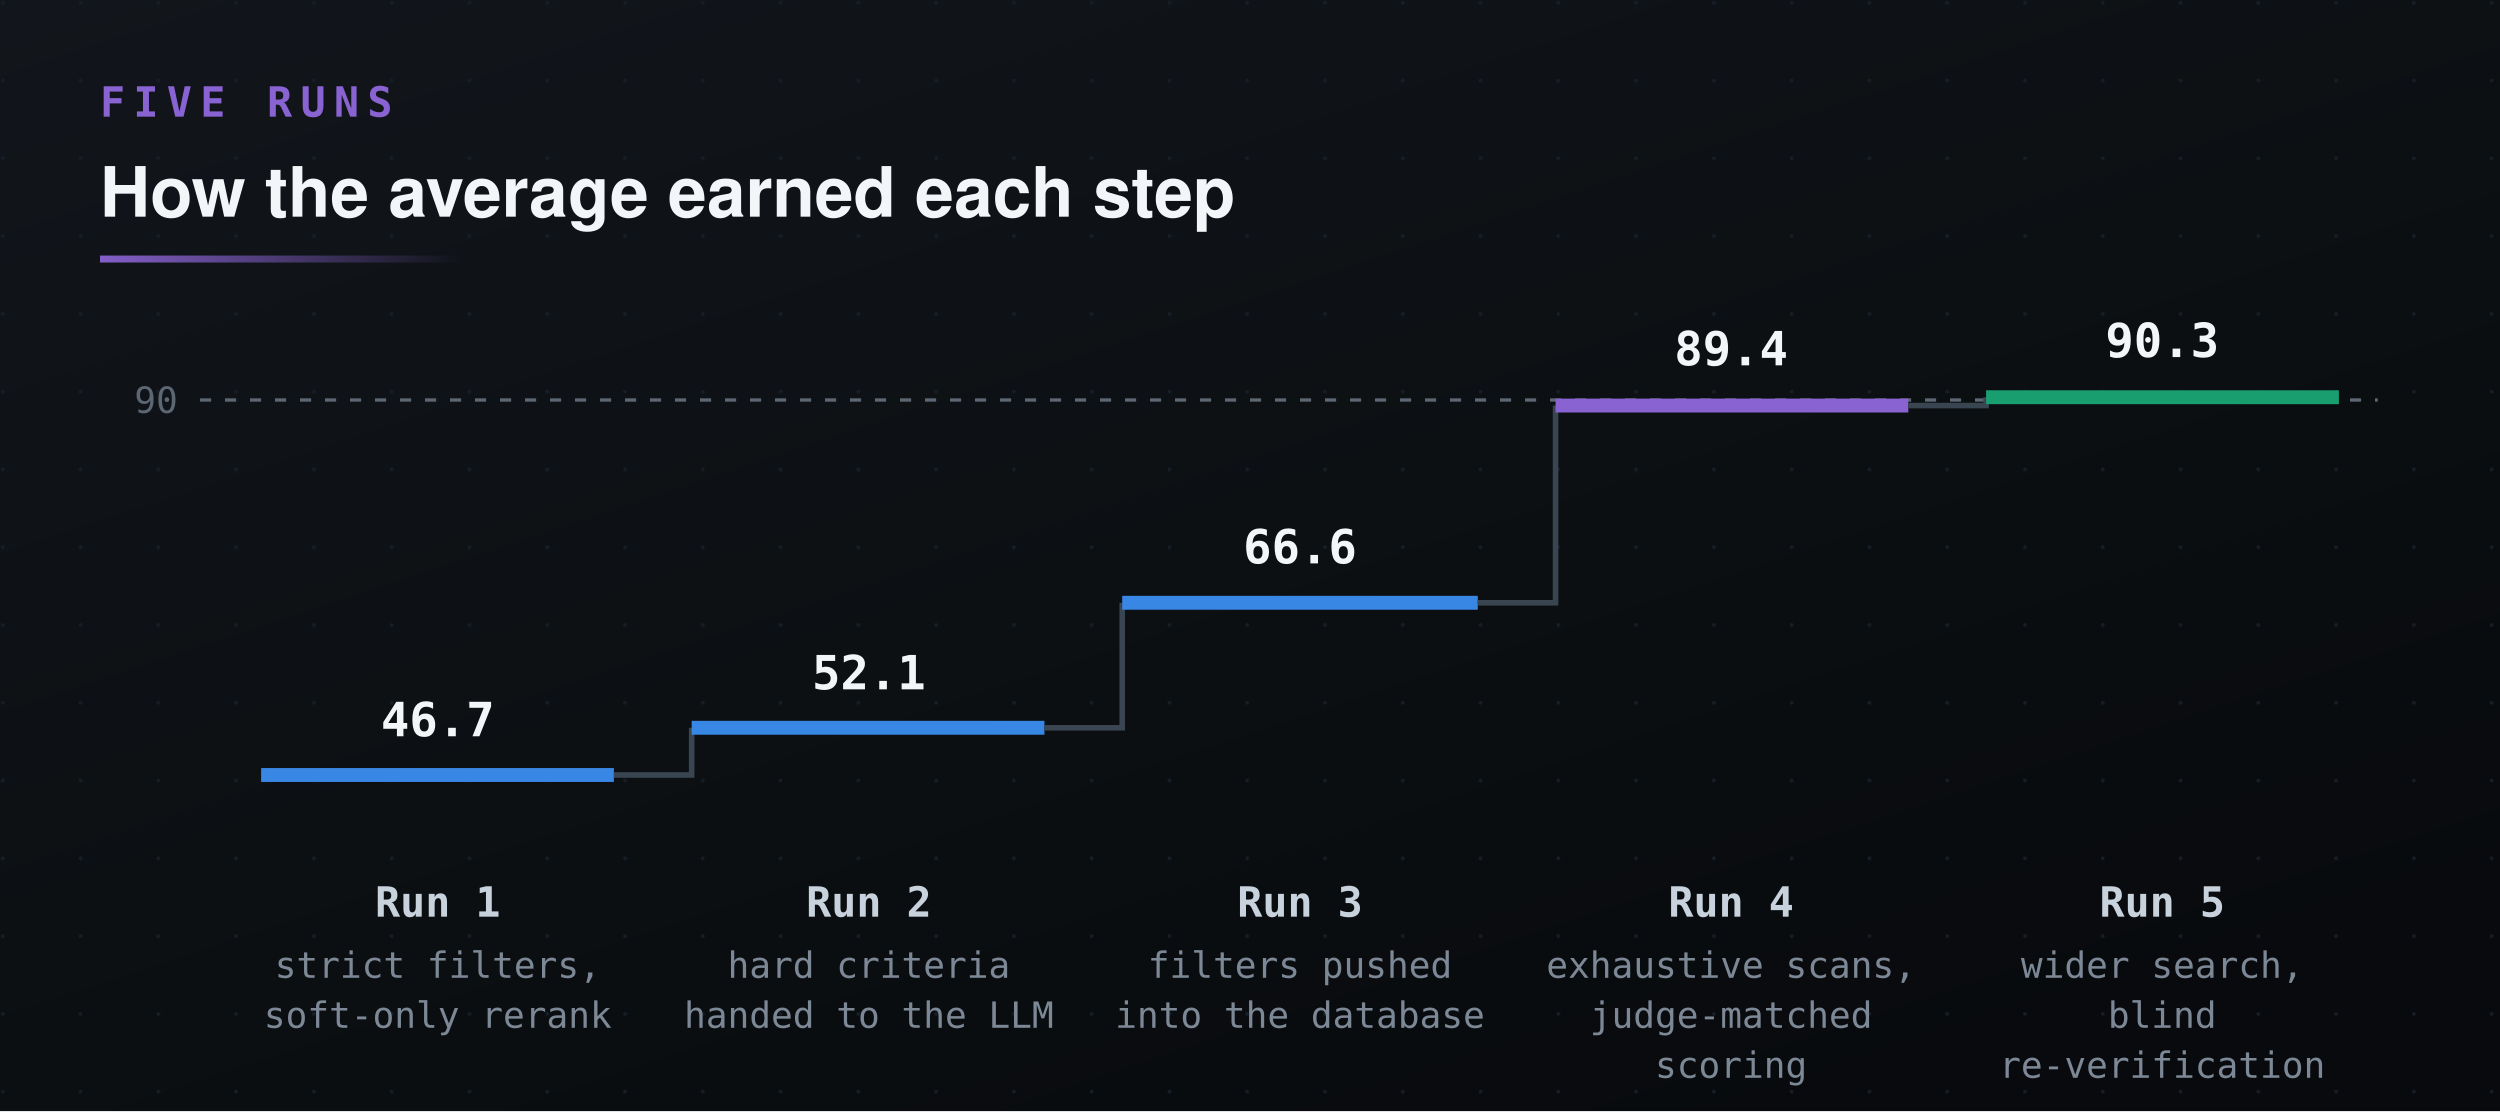
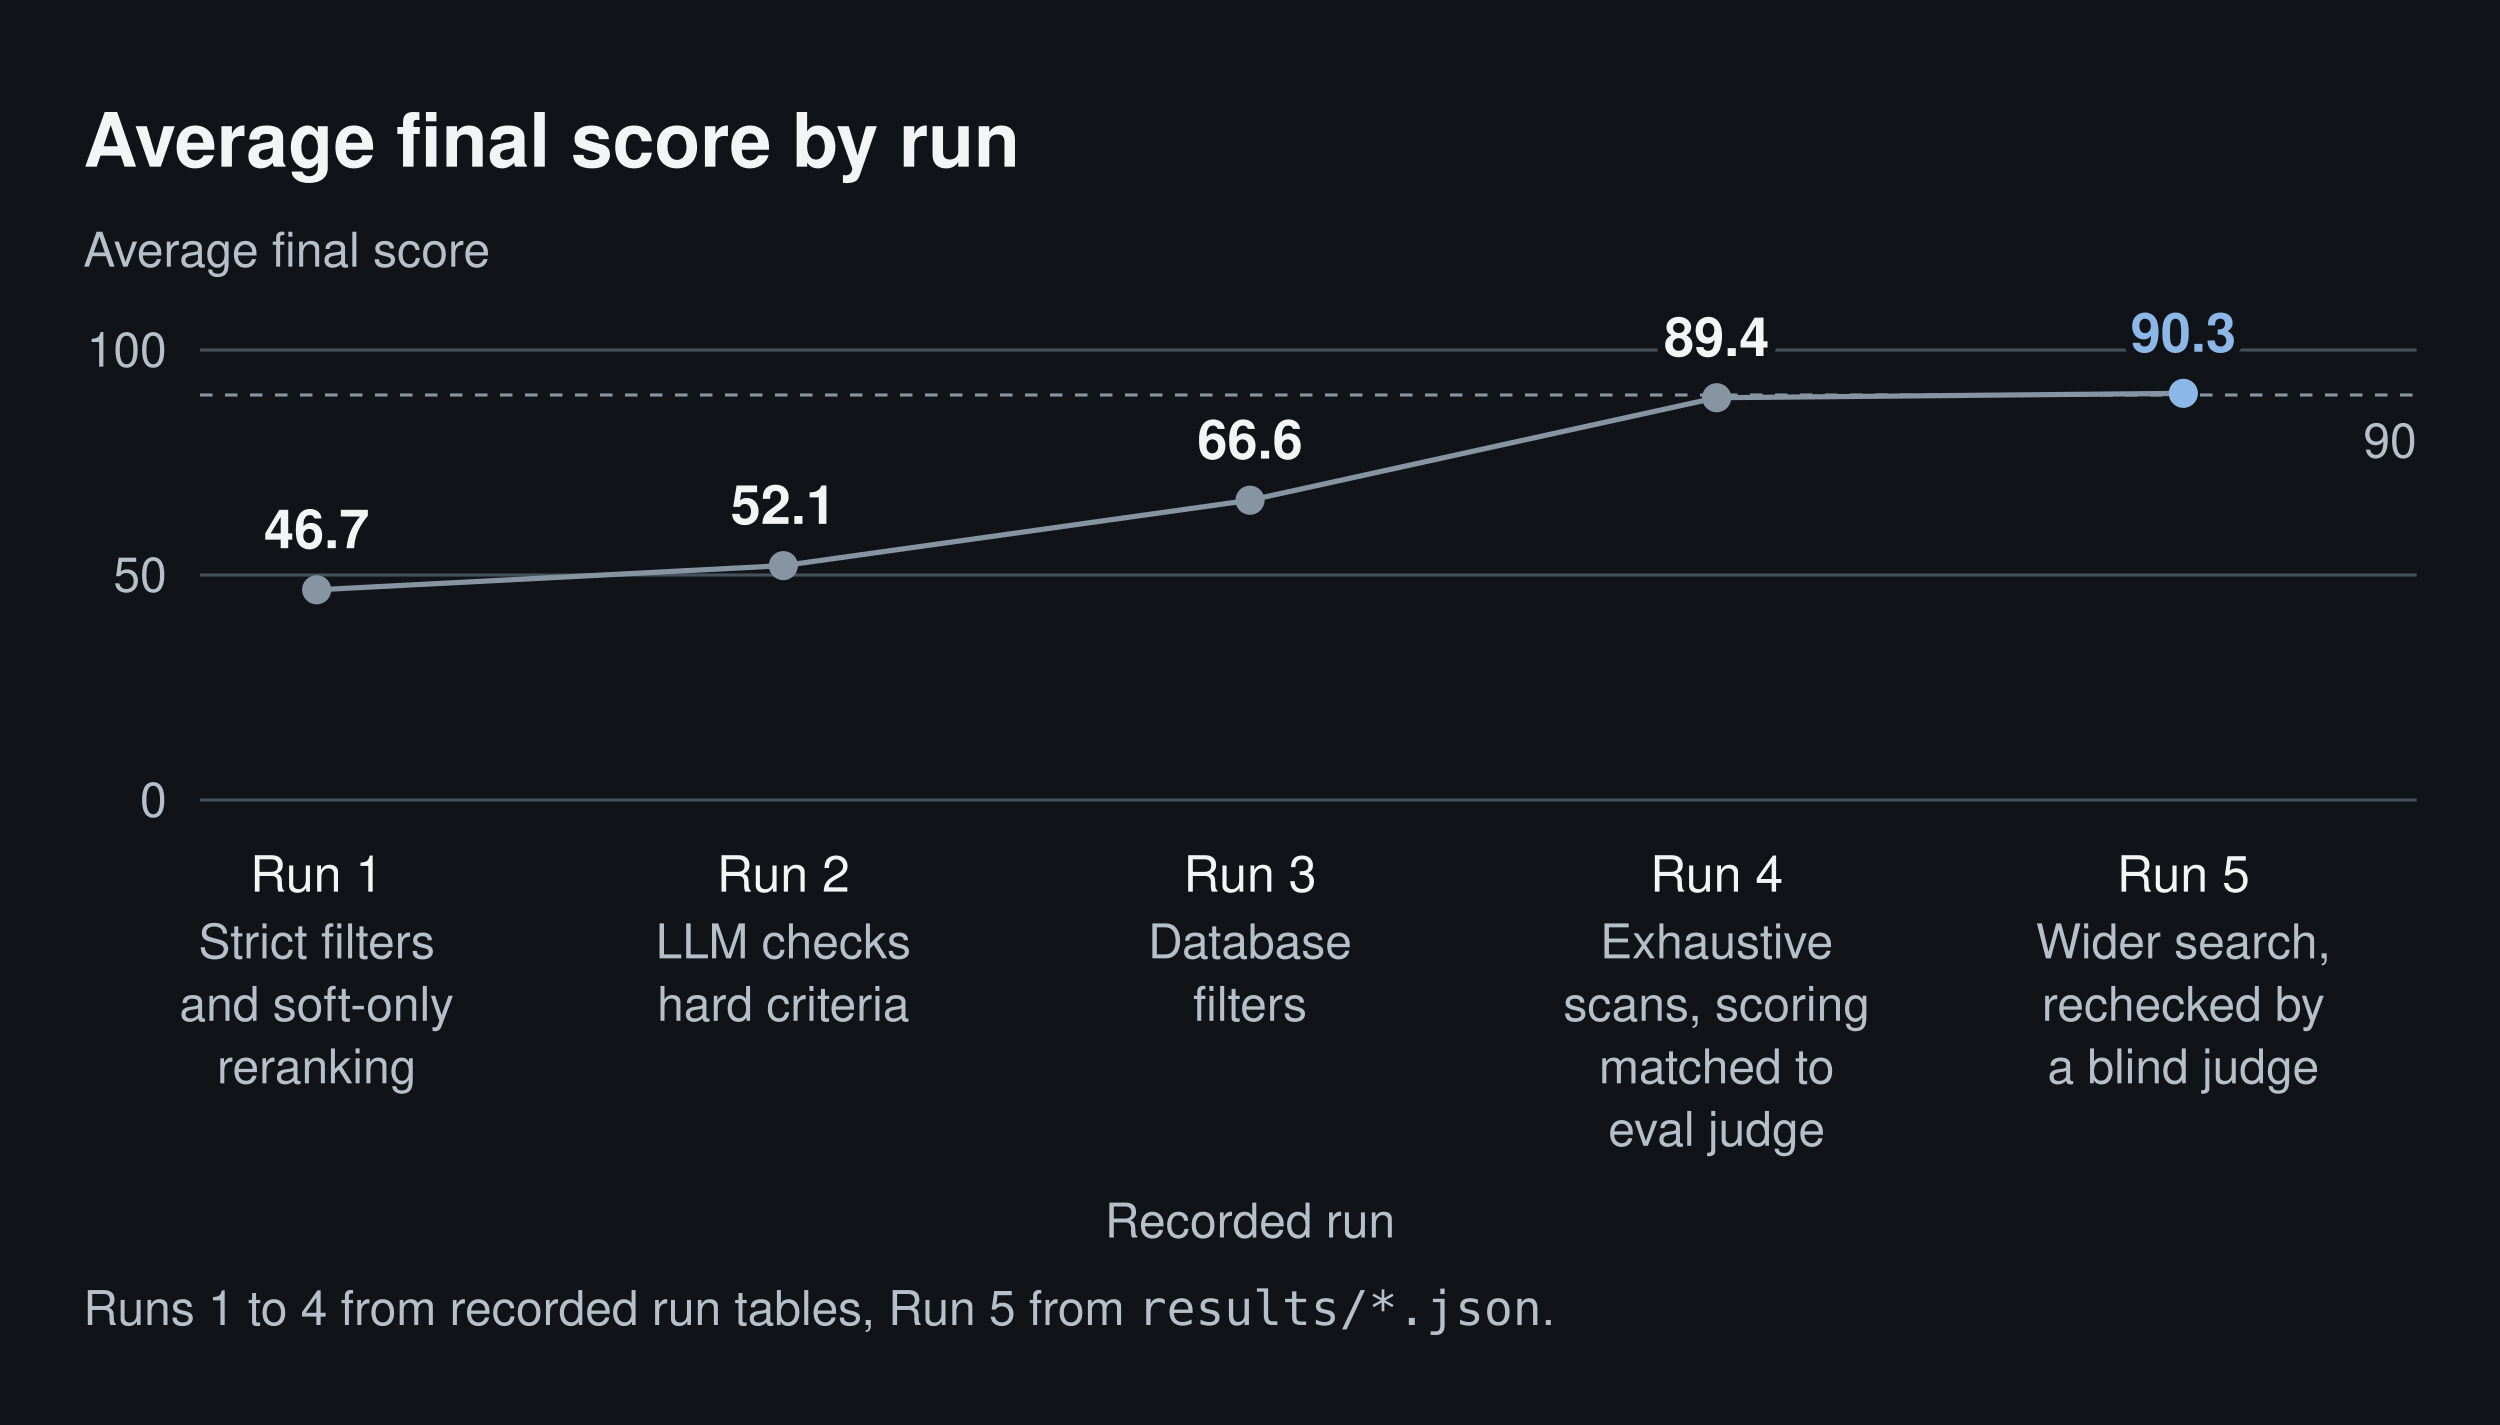
- <svg xmlns="http://www.w3.org/2000/svg" viewBox="0 0 900 400" width="900" height="400" role="img" aria-label="Average eval score across the five recorded runs, from 46.7 with strict filters and a soft-only reranker to 90.3 with exhaustive scans and a blind re-judge" font-family="ui-sans-serif, -apple-system, BlinkMacSystemFont, Segoe UI, Helvetica, Arial, sans-serif">
+ <svg xmlns="http://www.w3.org/2000/svg" viewBox="0 0 1200 684" width="1200" height="684" role="img" aria-label="Average eval score across the five recorded runs, from 46.7 with strict filters and a soft-only reranker to 90.3 with exhaustive scans and a blind re-judge" font-family="ui-sans-serif, -apple-system, BlinkMacSystemFont, Segoe UI, Helvetica, Arial, sans-serif" style="font-variant-numeric: tabular-nums">
  <defs>
-     <linearGradient id="bgp2" x1="0" y1="0" x2="0.75" y2="1">
-       <stop offset="0" stop-color="#12161c" />
-       <stop offset="0.55" stop-color="#0c1013" />
-       <stop offset="1" stop-color="#080a0d" />
-     </linearGradient>
-     <pattern id="dotp2" width="28" height="28" patternUnits="userSpaceOnUse">
-       <circle cx="1" cy="1" r="0.7" fill="#161d26" />
-     </pattern>
-     <linearGradient id="ndp2" x1="0" y1="0" x2="0" y2="1">
-       <stop offset="0" stop-color="#19212b" />
-       <stop offset="1" stop-color="#111820" />
-     </linearGradient>
-     <linearGradient id="rlp2" x1="0" y1="0" x2="1" y2="0">
-       <stop offset="0" stop-color="#8a63d2" stop-opacity="0.95" />
-       <stop offset="1" stop-color="#8a63d2" stop-opacity="0" />
-     </linearGradient>
-     <marker id="arp2" viewBox="0 0 10 10" refX="9" refY="5" markerWidth="5" markerHeight="5" orient="auto-start-reverse">
-       <path d="M 0 0 L 10 5 L 0 10 z" fill="#5a6673" />
-     </marker>
-     <marker id="argp2" viewBox="0 0 10 10" refX="9" refY="5" markerWidth="5" markerHeight="5" orient="auto-start-reverse">
-       <path d="M 0 0 L 10 5 L 0 10 z" fill="#199e70" />
-     </marker>
-     <marker id="arop2" viewBox="0 0 10 10" refX="9" refY="5" markerWidth="5" markerHeight="5" orient="auto-start-reverse">
-       <path d="M 0 0 L 10 5 L 0 10 z" fill="#d95926" />
-     </marker>
-     <marker id="arbp2" viewBox="0 0 10 10" refX="9" refY="5" markerWidth="5" markerHeight="5" orient="auto-start-reverse">
-       <path d="M 0 0 L 10 5 L 0 10 z" fill="#3987e5" />
-     </marker>
-     <marker id="arvp2" viewBox="0 0 10 10" refX="9" refY="5" markerWidth="5" markerHeight="5" orient="auto-start-reverse">
-       <path d="M 0 0 L 10 5 L 0 10 z" fill="#8a63d2" />
+     <marker id="ahr" viewBox="0 0 10 10" refX="9" refY="5" markerWidth="6" markerHeight="6" orient="auto">
+       <path d="M 0 0 L 10 5 L 0 10 z" fill="#8795a3" />
    </marker>
  </defs>
-   <rect x="0" y="0" width="900" height="400" fill="url(#bgp2)" />
-   <rect x="0" y="0" width="900" height="400" fill="url(#dotp2)" />
-   <text x="36" y="42" fill="#8a63d2" font-size="15" font-weight="700" letter-spacing="3" font-family="ui-monospace, SFMono-Regular, Menlo, monospace">FIVE RUNS</text>
-   <text x="36" y="78" fill="#f3f6f9" font-size="25" font-weight="700">How the average earned each step</text>
-   <rect x="36" y="92" width="130" height="2.5" fill="url(#rlp2)" />
-   <line x1="72" y1="144" x2="856" y2="144" stroke="#5c6773" stroke-width="1.2" stroke-dasharray="4 5" />
-   <text x="64" y="148.636" fill="#5c6773" font-size="13" text-anchor="end" font-weight="400" font-family="ui-monospace, SFMono-Regular, Menlo, monospace">90</text>
-   <line x1="94" y1="279" x2="221" y2="279" stroke="#3987e5" stroke-width="5" />
-   <text x="157.6" y="265.047" fill="#f3f6f9" font-size="17" text-anchor="middle" font-weight="700" font-family="ui-monospace, SFMono-Regular, Menlo, monospace">46.7</text>
-   <text x="157.6" y="330" fill="#c8d2dc" font-size="15" text-anchor="middle" font-weight="700" font-family="ui-monospace, SFMono-Regular, Menlo, monospace">Run 1</text>
-   <text x="157.6" y="352" fill="#7d8896" font-size="13" text-anchor="middle" font-weight="400" font-family="ui-monospace, SFMono-Regular, Menlo, monospace">strict filters,</text>
-   <text x="157.6" y="370" fill="#7d8896" font-size="13" text-anchor="middle" font-weight="400" font-family="ui-monospace, SFMono-Regular, Menlo, monospace">soft-only rerank</text>
-   <path d="M 221 279 H 249 V 262" fill="none" stroke="#3a4552" stroke-width="2" />
-   <line x1="249" y1="262" x2="376" y2="262" stroke="#3987e5" stroke-width="5" />
-   <text x="312.8" y="248.16" fill="#f3f6f9" font-size="17" text-anchor="middle" font-weight="700" font-family="ui-monospace, SFMono-Regular, Menlo, monospace">52.1</text>
-   <text x="312.8" y="330" fill="#c8d2dc" font-size="15" text-anchor="middle" font-weight="700" font-family="ui-monospace, SFMono-Regular, Menlo, monospace">Run 2</text>
-   <text x="312.8" y="352" fill="#7d8896" font-size="13" text-anchor="middle" font-weight="400" font-family="ui-monospace, SFMono-Regular, Menlo, monospace">hard criteria</text>
-   <text x="312.8" y="370" fill="#7d8896" font-size="13" text-anchor="middle" font-weight="400" font-family="ui-monospace, SFMono-Regular, Menlo, monospace">handed to the LLM</text>
-   <path d="M 376 262 H 404 V 217" fill="none" stroke="#3a4552" stroke-width="2" />
-   <line x1="404" y1="217" x2="532" y2="217" stroke="#3987e5" stroke-width="5" />
-   <text x="468" y="202.815" fill="#f3f6f9" font-size="17" text-anchor="middle" font-weight="700" font-family="ui-monospace, SFMono-Regular, Menlo, monospace">66.6</text>
-   <text x="468" y="330" fill="#c8d2dc" font-size="15" text-anchor="middle" font-weight="700" font-family="ui-monospace, SFMono-Regular, Menlo, monospace">Run 3</text>
-   <text x="468" y="352" fill="#7d8896" font-size="13" text-anchor="middle" font-weight="400" font-family="ui-monospace, SFMono-Regular, Menlo, monospace">filters pushed</text>
-   <text x="468" y="370" fill="#7d8896" font-size="13" text-anchor="middle" font-weight="400" font-family="ui-monospace, SFMono-Regular, Menlo, monospace">into the database</text>
-   <path d="M 532 217 H 560 V 146" fill="none" stroke="#3a4552" stroke-width="2" />
-   <line x1="560" y1="146" x2="687" y2="146" stroke="#8a63d2" stroke-width="5" />
-   <text x="623.2" y="131.513" fill="#f3f6f9" font-size="17" text-anchor="middle" font-weight="700" font-family="ui-monospace, SFMono-Regular, Menlo, monospace">89.4</text>
-   <text x="623.2" y="330" fill="#c8d2dc" font-size="15" text-anchor="middle" font-weight="700" font-family="ui-monospace, SFMono-Regular, Menlo, monospace">Run 4</text>
-   <text x="623.2" y="352" fill="#7d8896" font-size="13" text-anchor="middle" font-weight="400" font-family="ui-monospace, SFMono-Regular, Menlo, monospace">exhaustive scans,</text>
-   <text x="623.2" y="370" fill="#7d8896" font-size="13" text-anchor="middle" font-weight="400" font-family="ui-monospace, SFMono-Regular, Menlo, monospace">judge-matched</text>
-   <text x="623.2" y="388" fill="#7d8896" font-size="13" text-anchor="middle" font-weight="400" font-family="ui-monospace, SFMono-Regular, Menlo, monospace">scoring</text>
-   <path d="M 687 146 H 715 V 143" fill="none" stroke="#3a4552" stroke-width="2" />
-   <line x1="715" y1="143" x2="842" y2="143" stroke="#199e70" stroke-width="5" />
-   <text x="778.4" y="128.542" fill="#f3f6f9" font-size="17" text-anchor="middle" font-weight="700" font-family="ui-monospace, SFMono-Regular, Menlo, monospace">90.3</text>
-   <text x="778.4" y="330" fill="#c8d2dc" font-size="15" text-anchor="middle" font-weight="700" font-family="ui-monospace, SFMono-Regular, Menlo, monospace">Run 5</text>
-   <text x="778.4" y="352" fill="#7d8896" font-size="13" text-anchor="middle" font-weight="400" font-family="ui-monospace, SFMono-Regular, Menlo, monospace">wider search,</text>
-   <text x="778.4" y="370" fill="#7d8896" font-size="13" text-anchor="middle" font-weight="400" font-family="ui-monospace, SFMono-Regular, Menlo, monospace">blind</text>
-   <text x="778.4" y="388" fill="#7d8896" font-size="13" text-anchor="middle" font-weight="400" font-family="ui-monospace, SFMono-Regular, Menlo, monospace">re-verification</text>
+   <rect width="1200" height="684" fill="#101418" />
+   <text x="40" y="80" fill="#f2f4f6" font-size="36" font-weight="700">Average final score by run</text>
+   <text x="40" y="128" fill="#b6c0ca" font-size="23">Average final score</text>
+   <line x1="96" y1="384" x2="1160" y2="384" stroke="#46515c" stroke-width="1.5" />
+   <text x="80" y="392" fill="#b6c0ca" font-size="23" text-anchor="end">0</text>
+   <line x1="96" y1="276" x2="1160" y2="276" stroke="#46515c" stroke-width="1.5" />
+   <text x="80" y="284" fill="#b6c0ca" font-size="23" text-anchor="end">50</text>
+   <line x1="96" y1="168" x2="1160" y2="168" stroke="#46515c" stroke-width="1.5" />
+   <text x="80" y="176" fill="#b6c0ca" font-size="23" text-anchor="end">100</text>
+   <line x1="96" y1="189.6" x2="1160" y2="189.6" stroke="#8795a3" stroke-width="1.5" stroke-dasharray="6 6" />
+   <text x="1160" y="219.6" fill="#b6c0ca" font-size="23" text-anchor="end">90</text>
+   <polyline points="152,283.1 376,271.5 600,240.1 824,190.9 1048,188.8" fill="none" stroke="#8795a3" stroke-width="2.5" />
+   <circle cx="152" cy="283.1" r="7" fill="#8795a3" />
+   <text x="152" y="263.128" fill="#f2f4f6" font-size="26" text-anchor="middle" font-weight="700" stroke="#101418" stroke-width="8" stroke-linejoin="round" paint-order="stroke">46.7</text>
+   <text x="152" y="428" fill="#f2f4f6" font-size="24" text-anchor="middle">Run 1</text>
+   <text x="152" y="460" fill="#b6c0ca" font-size="23" text-anchor="middle">Strict filters</text>
+   <text x="152" y="490" fill="#b6c0ca" font-size="23" text-anchor="middle">and soft-only</text>
+   <text x="152" y="520" fill="#b6c0ca" font-size="23" text-anchor="middle">reranking</text>
+   <circle cx="376" cy="271.5" r="7" fill="#8795a3" />
+   <text x="376" y="251.464" fill="#f2f4f6" font-size="26" text-anchor="middle" font-weight="700" stroke="#101418" stroke-width="8" stroke-linejoin="round" paint-order="stroke">52.1</text>
+   <text x="376" y="428" fill="#f2f4f6" font-size="24" text-anchor="middle">Run 2</text>
+   <text x="376" y="460" fill="#b6c0ca" font-size="23" text-anchor="middle">LLM checks</text>
+   <text x="376" y="490" fill="#b6c0ca" font-size="23" text-anchor="middle">hard criteria</text>
+   <circle cx="600" cy="240.1" r="7" fill="#8795a3" />
+   <text x="600" y="220.144" fill="#f2f4f6" font-size="26" text-anchor="middle" font-weight="700" stroke="#101418" stroke-width="8" stroke-linejoin="round" paint-order="stroke">66.6</text>
+   <text x="600" y="428" fill="#f2f4f6" font-size="24" text-anchor="middle">Run 3</text>
+   <text x="600" y="460" fill="#b6c0ca" font-size="23" text-anchor="middle">Database</text>
+   <text x="600" y="490" fill="#b6c0ca" font-size="23" text-anchor="middle">filters</text>
+   <circle cx="824" cy="190.9" r="7" fill="#8795a3" />
+   <text x="824" y="170.896" fill="#f2f4f6" font-size="26" text-anchor="middle" font-weight="700" stroke="#101418" stroke-width="8" stroke-linejoin="round" paint-order="stroke">89.4</text>
+   <text x="824" y="428" fill="#f2f4f6" font-size="24" text-anchor="middle">Run 4</text>
+   <text x="824" y="460" fill="#b6c0ca" font-size="23" text-anchor="middle">Exhaustive</text>
+   <text x="824" y="490" fill="#b6c0ca" font-size="23" text-anchor="middle">scans, scoring</text>
+   <text x="824" y="520" fill="#b6c0ca" font-size="23" text-anchor="middle">matched to</text>
+   <text x="824" y="550" fill="#b6c0ca" font-size="23" text-anchor="middle">eval judge</text>
+   <circle cx="1048" cy="188.8" r="7" fill="#8bb8e8" />
+   <text x="1048" y="168.844" fill="#8bb8e8" font-size="26" text-anchor="middle" font-weight="700" stroke="#101418" stroke-width="8" stroke-linejoin="round" paint-order="stroke">90.3</text>
+   <text x="1048" y="428" fill="#f2f4f6" font-size="24" text-anchor="middle">Run 5</text>
+   <text x="1048" y="460" fill="#b6c0ca" font-size="23" text-anchor="middle">Wider search,</text>
+   <text x="1048" y="490" fill="#b6c0ca" font-size="23" text-anchor="middle">rechecked by</text>
+   <text x="1048" y="520" fill="#b6c0ca" font-size="23" text-anchor="middle">a blind judge</text>
+   <text x="600" y="594" fill="#b6c0ca" font-size="23" text-anchor="middle">Recorded run</text>
+   <text x="40" y="636" fill="#b6c0ca" font-size="23">Runs 1 to 4 from recorded run tables, Run 5 from <tspan font-family="ui-monospace, SFMono-Regular, Menlo, monospace">results/*.json</tspan>.</text>
</svg>
